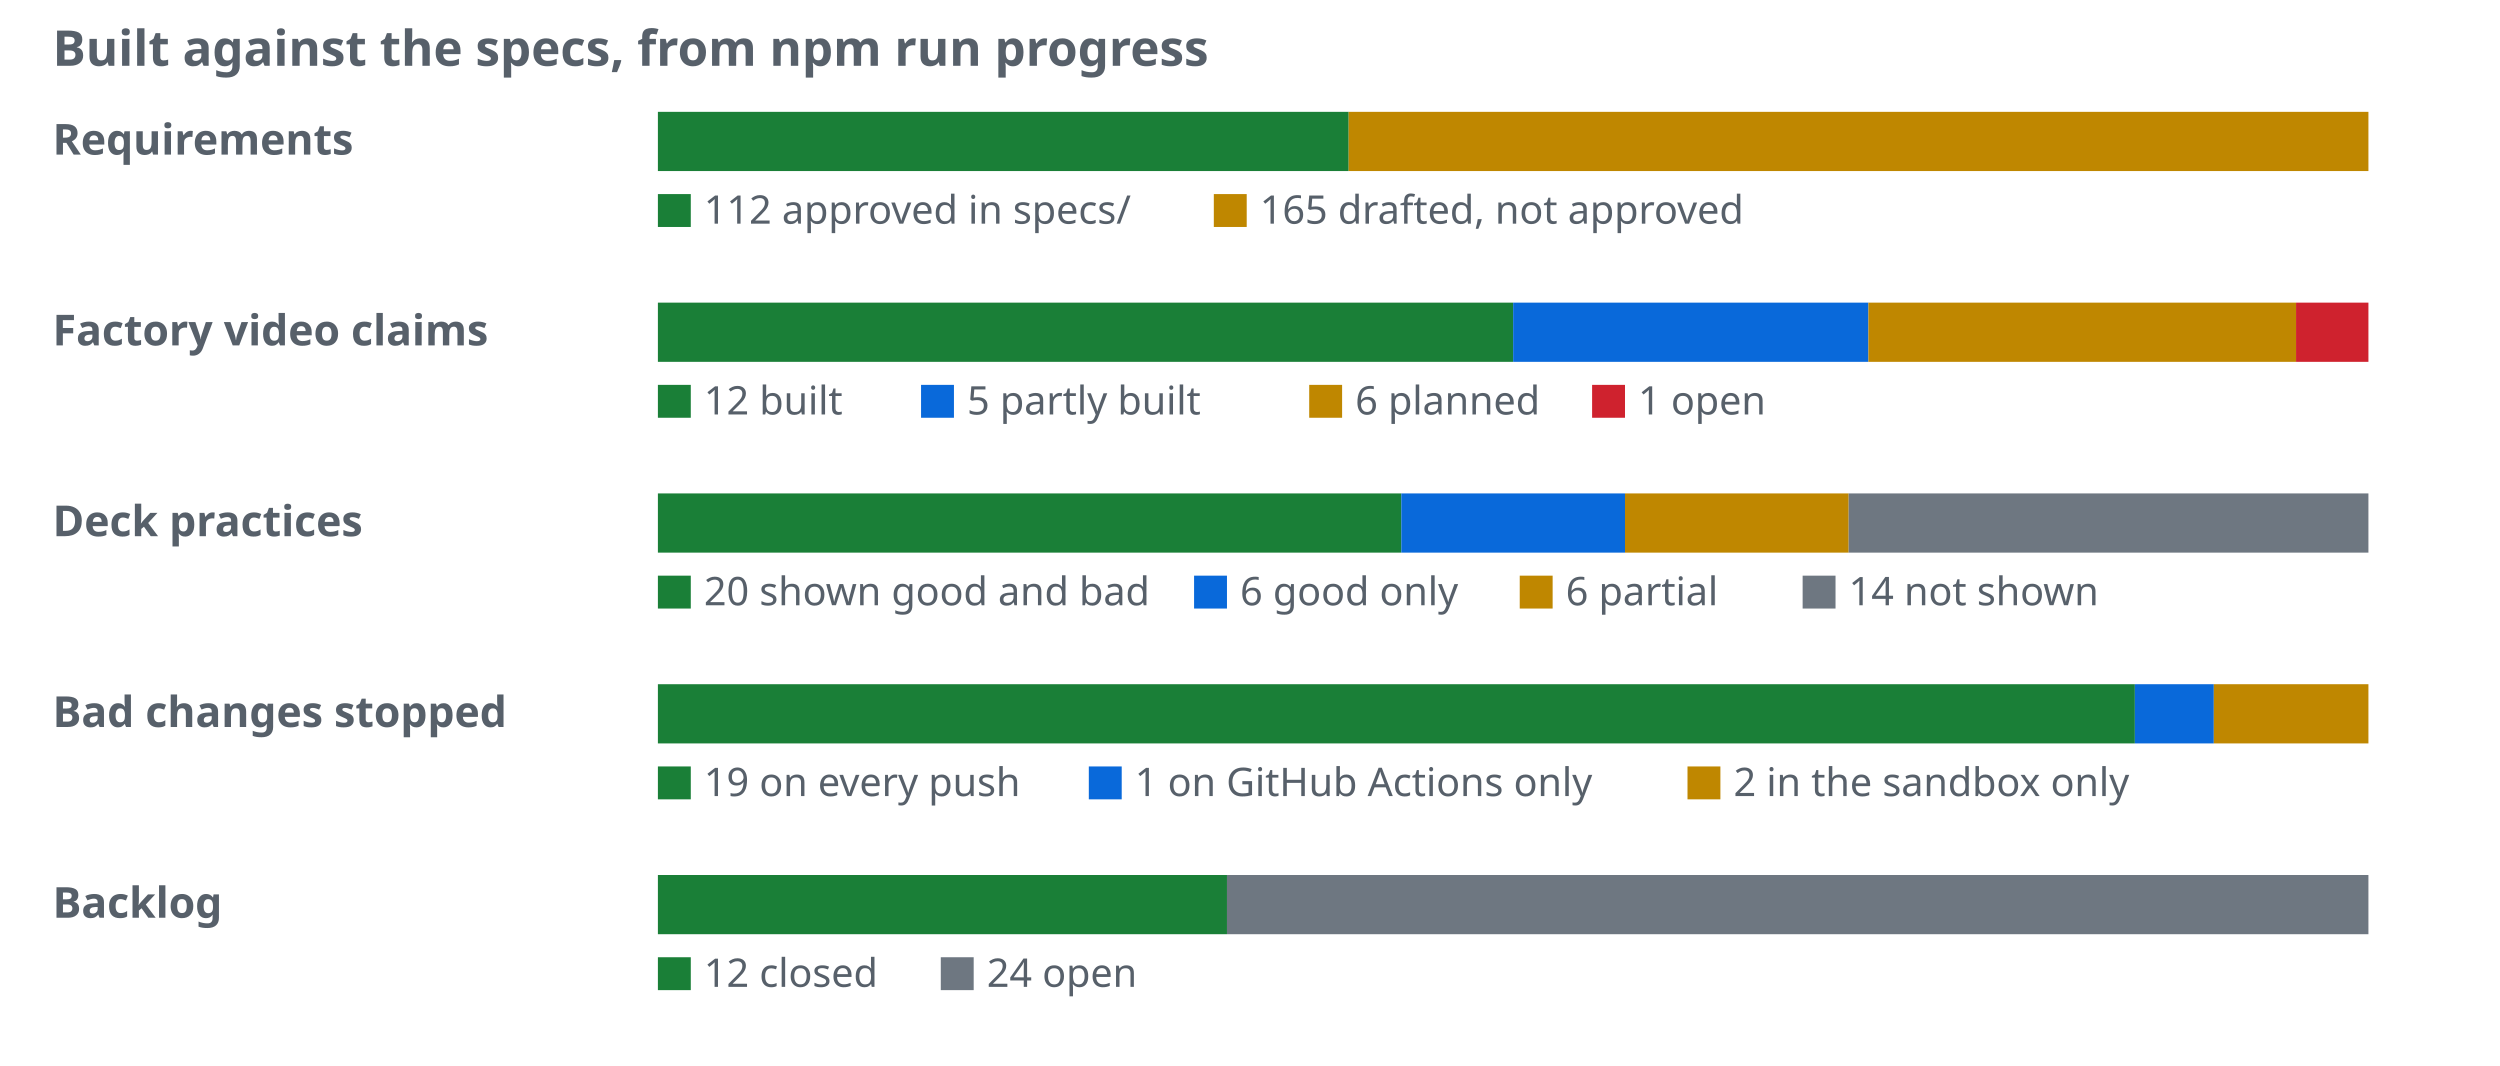
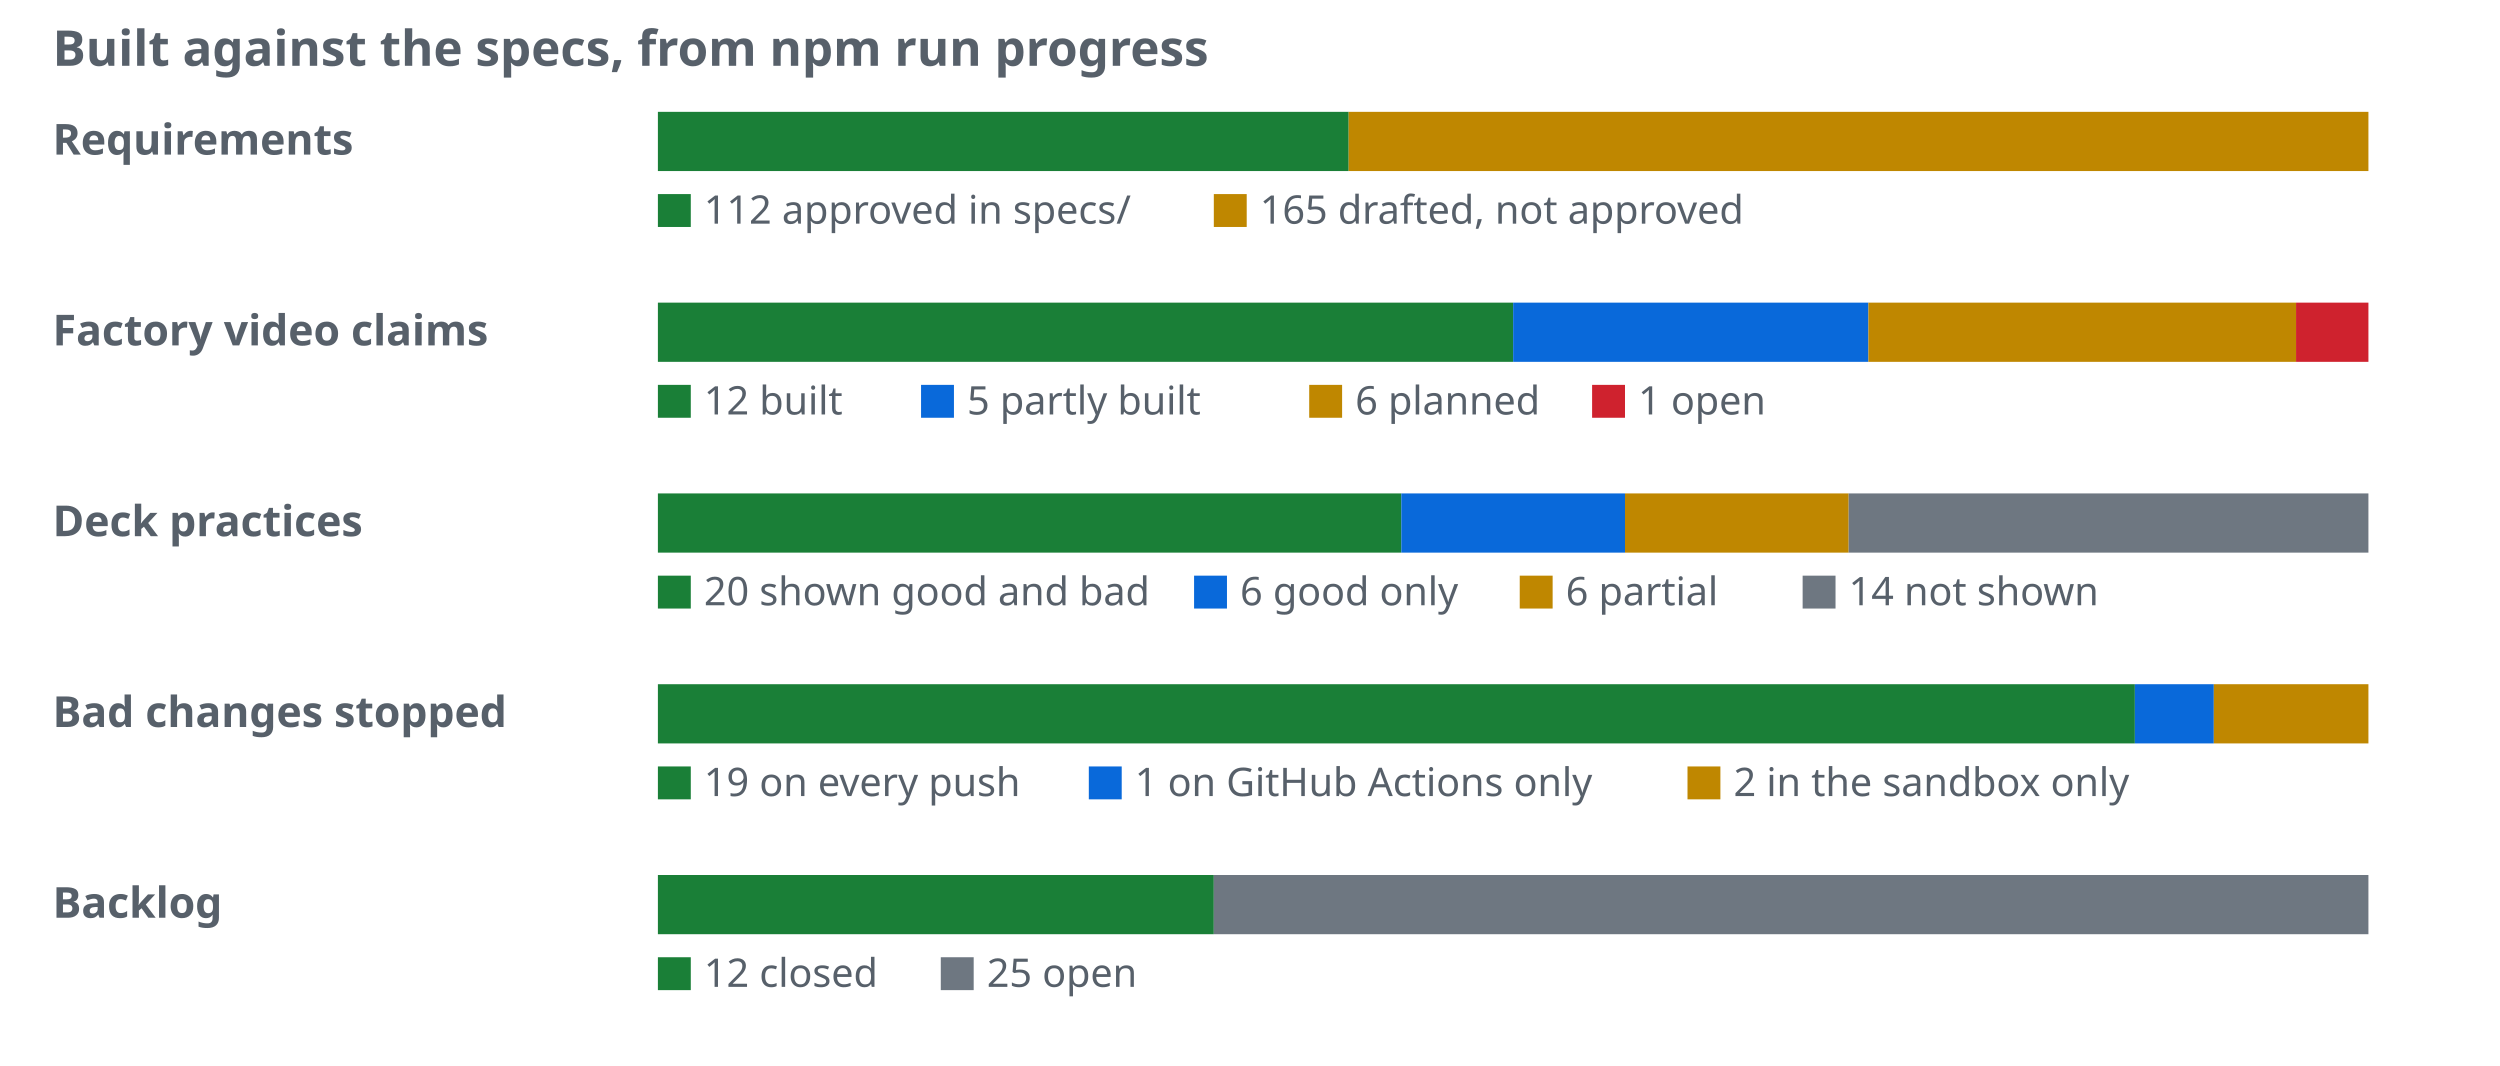
<svg xmlns="http://www.w3.org/2000/svg" width="760" height="324" viewBox="0 0 760 324" role="img" aria-labelledby="title">
  <style>text{fill:#57606a;font-family:sans-serif}.h{font-size:15px;font-weight:600}.t{font-size:13px;font-weight:600}.l{font-size:12px}@media (prefers-color-scheme:dark){text{fill:#9198a1}}</style>
  <text x="16" y="20" class="h">Built against the specs, from npm run progress</text>
  <text x="16" y="47" class="t">Requirements</text>
  <rect x="200" y="34" width="210" height="18" fill="#1a7f37" />
  <rect x="410" y="34" width="310" height="18" fill="#bf8700" />
  <rect x="200" y="59" width="10" height="10" fill="#1a7f37" />
  <text x="214" y="68" class="l">112 approved in specs/</text>
  <rect x="369" y="59" width="10" height="10" fill="#bf8700" />
  <text x="383" y="68" class="l">165 drafted, not approved</text>
  <text x="16" y="105" class="t">Factory video claims</text>
  <rect x="200" y="92" width="260" height="18" fill="#1a7f37" />
  <rect x="460" y="92" width="108" height="18" fill="#0969da" />
  <rect x="568" y="92" width="130" height="18" fill="#bf8700" />
  <rect x="698" y="92" width="22" height="18" fill="#cf222e" />
  <rect x="200" y="117" width="10" height="10" fill="#1a7f37" />
  <text x="214" y="126" class="l">12 built</text>
  <rect x="280" y="117" width="10" height="10" fill="#0969da" />
  <text x="294" y="126" class="l">5 partly built</text>
  <rect x="398" y="117" width="10" height="10" fill="#bf8700" />
  <text x="412" y="126" class="l">6 planned</text>
  <rect x="484" y="117" width="10" height="10" fill="#cf222e" />
  <text x="498" y="126" class="l">1 open</text>
  <text x="16" y="163" class="t">Deck practices</text>
  <rect x="200" y="150" width="226" height="18" fill="#1a7f37" />
  <rect x="426" y="150" width="68" height="18" fill="#0969da" />
  <rect x="494" y="150" width="68" height="18" fill="#bf8700" />
  <rect x="562" y="150" width="158" height="18" fill="#6e7781" />
  <rect x="200" y="175" width="10" height="10" fill="#1a7f37" />
  <text x="214" y="184" class="l">20 shown good and bad</text>
  <rect x="363" y="175" width="10" height="10" fill="#0969da" />
  <text x="377" y="184" class="l">6 good only</text>
  <rect x="462" y="175" width="10" height="10" fill="#bf8700" />
  <text x="476" y="184" class="l">6 partial</text>
  <rect x="548" y="175" width="10" height="10" fill="#6e7781" />
  <text x="562" y="184" class="l">14 not shown</text>
  <text x="16" y="221" class="t">Bad changes stopped</text>
  <rect x="200" y="208" width="449" height="18" fill="#1a7f37" />
  <rect x="649" y="208" width="24" height="18" fill="#0969da" />
  <rect x="673" y="208" width="47" height="18" fill="#bf8700" />
  <rect x="200" y="233" width="10" height="10" fill="#1a7f37" />
  <text x="214" y="242" class="l">19 on every push</text>
  <rect x="331" y="233" width="10" height="10" fill="#0969da" />
  <text x="345" y="242" class="l">1 on GitHub Actions only</text>
  <rect x="513" y="233" width="10" height="10" fill="#bf8700" />
  <text x="527" y="242" class="l">2 in the sandbox only</text>
  <text x="16" y="279" class="t">Backlog</text>
-   <rect x="200" y="266" width="173" height="18" fill="#1a7f37" />
-   <rect x="373" y="266" width="347" height="18" fill="#6e7781" />
+   <rect x="200" y="266" width="169" height="18" fill="#1a7f37" />
+   <rect x="369" y="266" width="351" height="18" fill="#6e7781" />
  <rect x="200" y="291" width="10" height="10" fill="#1a7f37" />
  <text x="214" y="300" class="l">12 closed</text>
  <rect x="286" y="291" width="10" height="10" fill="#6e7781" />
-   <text x="300" y="300" class="l">24 open</text>
+   <text x="300" y="300" class="l">25 open</text>
</svg>
